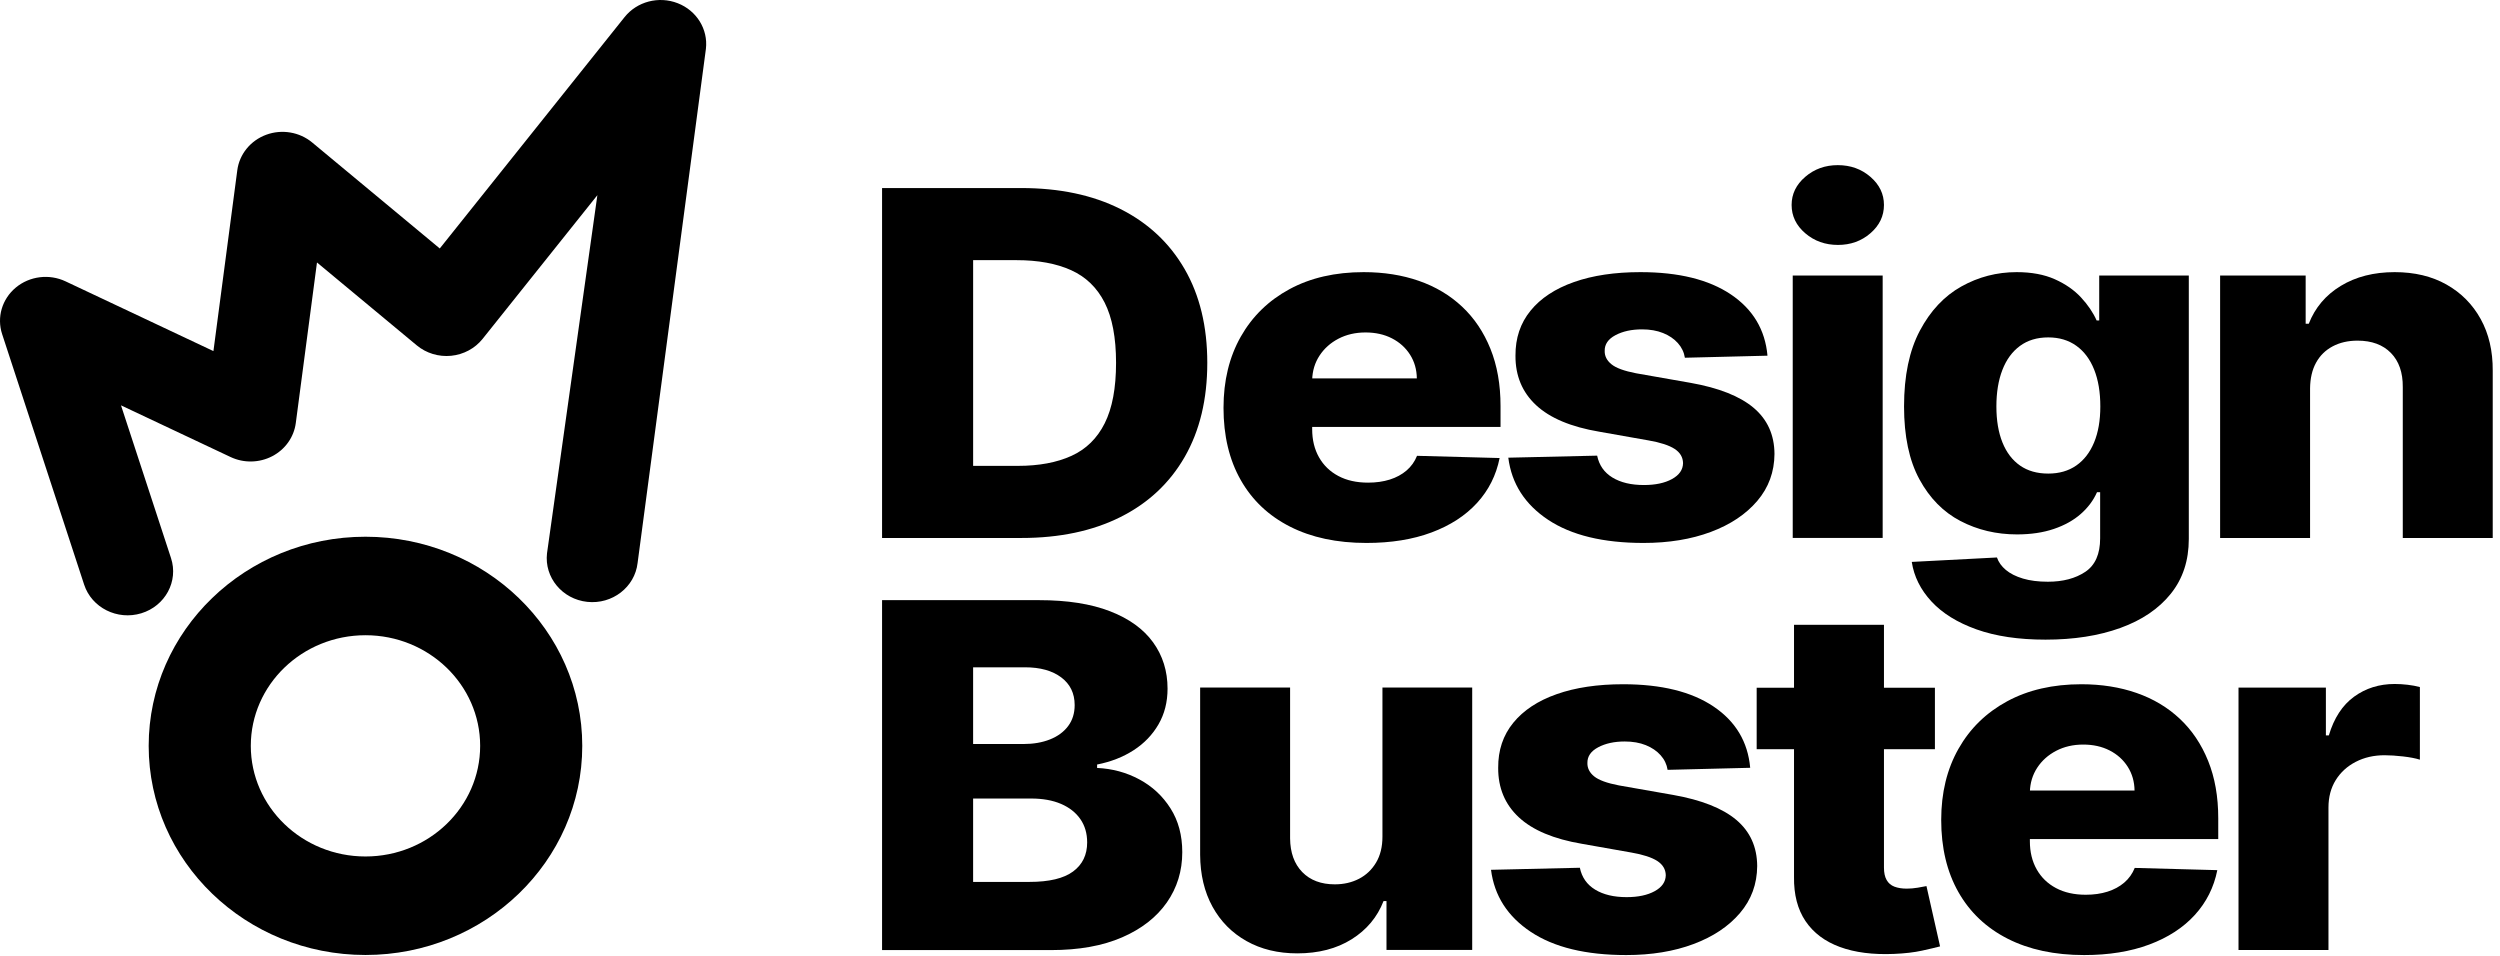
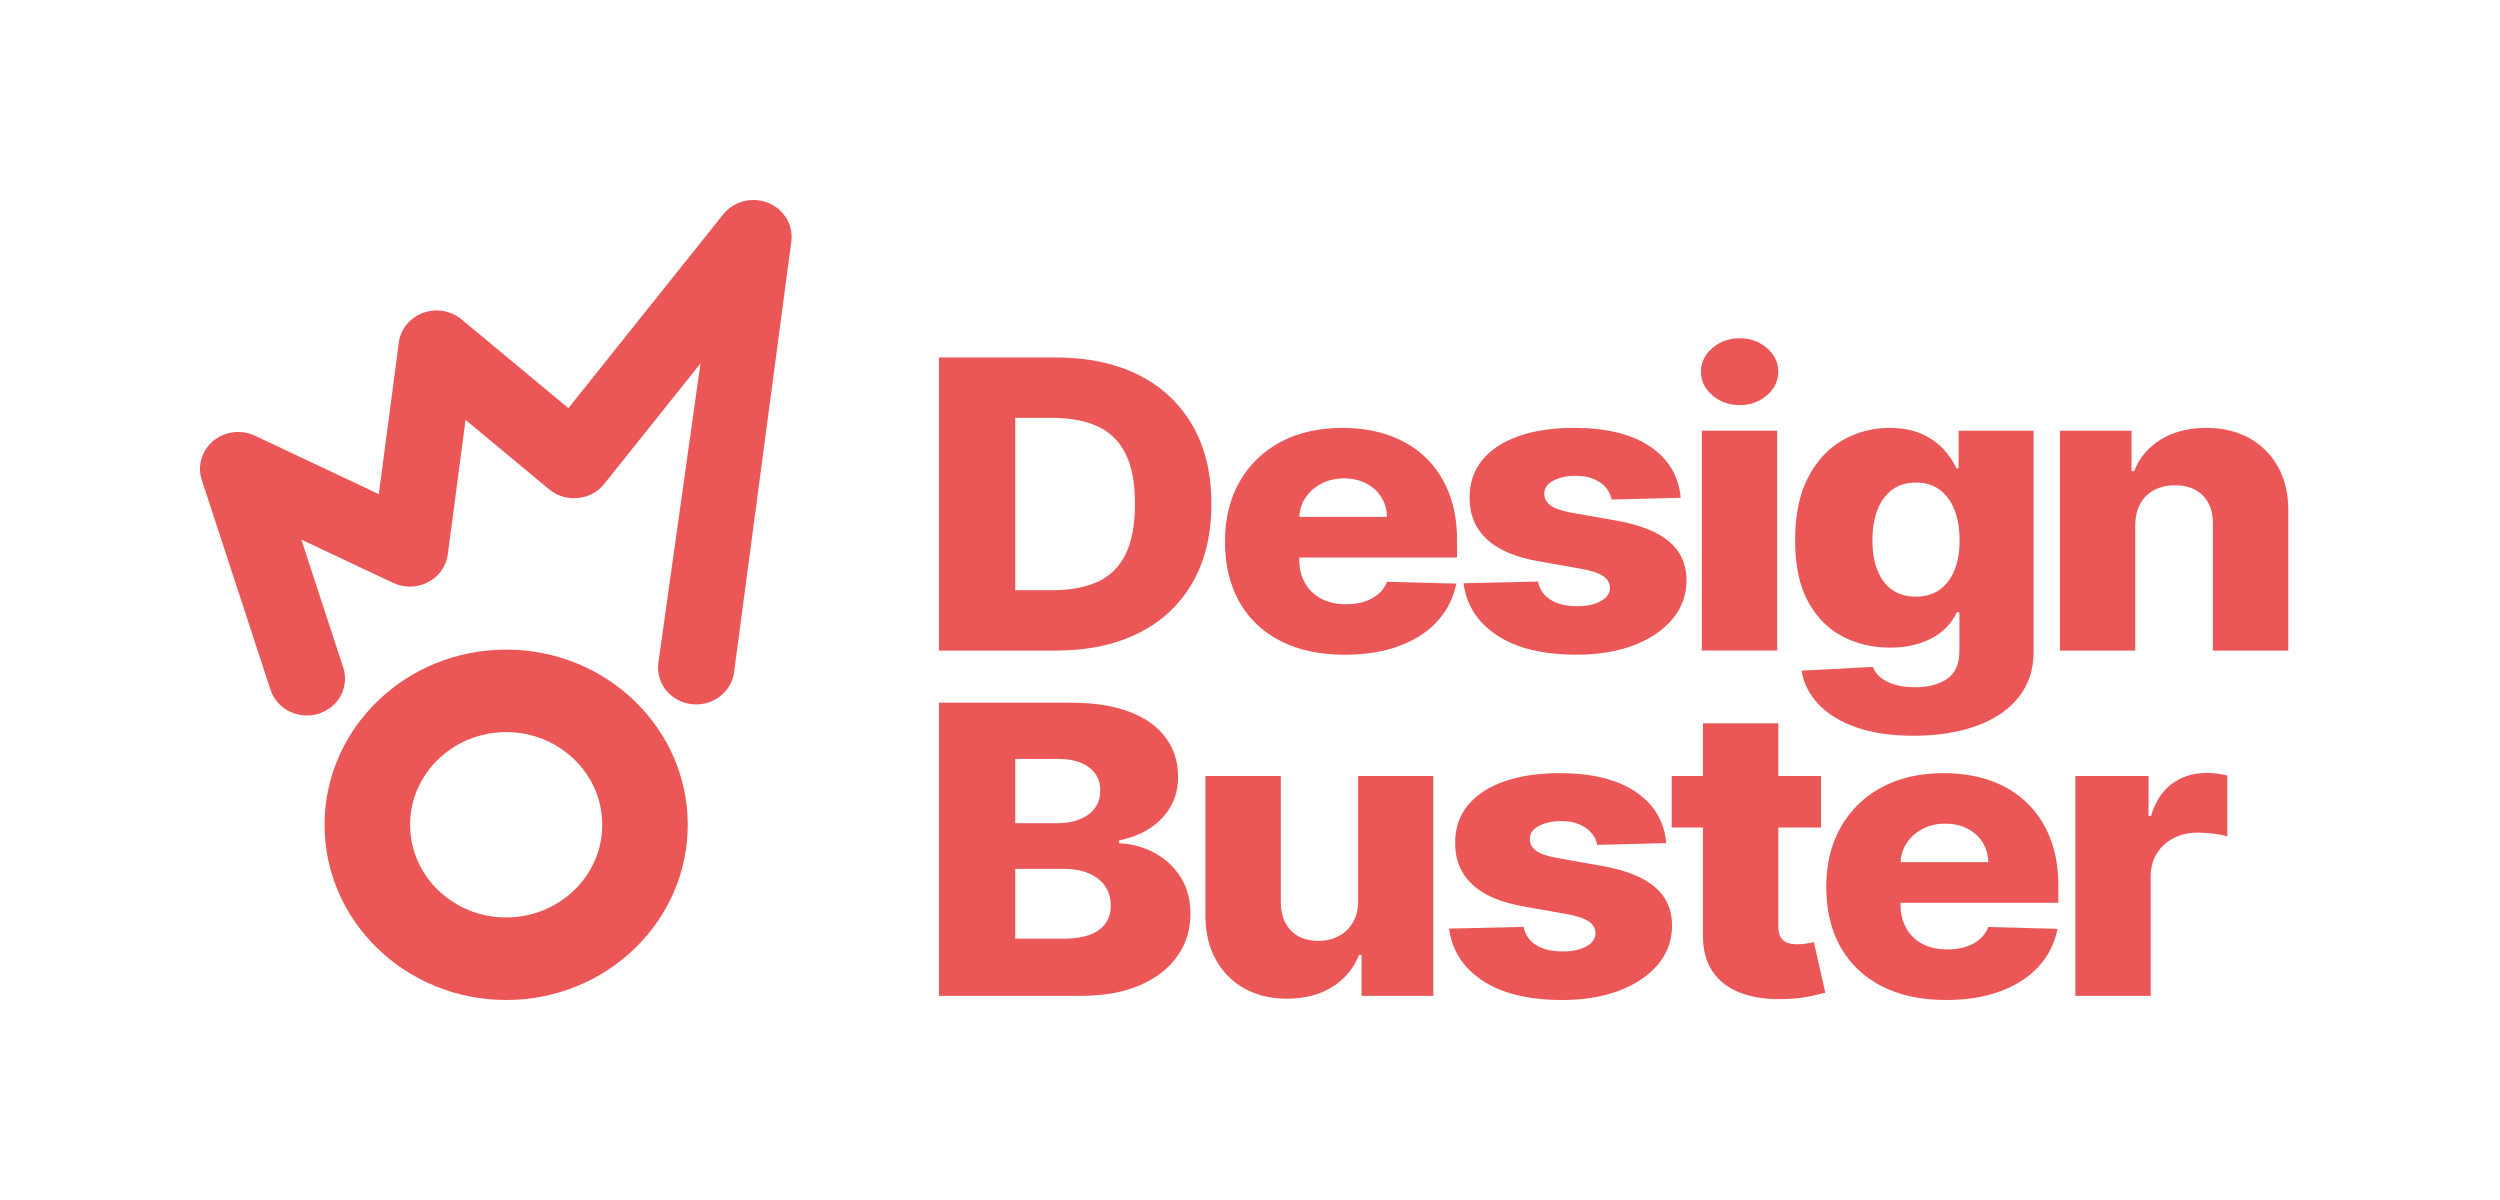
- <svg xmlns="http://www.w3.org/2000/svg" width="178" height="68" viewBox="0 0 178 68" fill="none">
-   <path fill-rule="evenodd" clip-rule="evenodd" d="M26.022 38.215C34.541 38.215 41.457 44.887 41.457 53.105C41.457 61.323 34.541 67.995 26.022 67.995C17.503 67.995 10.586 61.323 10.586 53.105C10.586 44.887 17.503 38.215 26.022 38.215ZM26.022 45.228C30.528 45.228 34.187 48.758 34.187 53.105C34.187 57.452 30.528 60.981 26.022 60.981C21.515 60.981 17.857 57.452 17.857 53.105C17.857 48.758 21.515 45.228 26.022 45.228Z" fill="black" />
-   <path fill-rule="evenodd" clip-rule="evenodd" d="M12.177 39.739L8.615 28.861C8.615 28.861 16.417 32.54 16.417 32.54C17.357 32.984 18.461 32.962 19.382 32.483C20.303 32.004 20.928 31.125 21.06 30.124L22.569 18.688L29.674 24.59C30.349 25.151 31.234 25.419 32.12 25.332C33.007 25.244 33.817 24.809 34.361 24.128L42.533 13.896L38.947 39.397C38.75 41.114 40.034 42.662 41.813 42.853C43.593 43.044 45.198 41.805 45.396 40.088L50.261 3.475C50.422 2.08 49.6 0.753 48.251 0.228C46.902 -0.298 45.356 0.108 44.468 1.22L31.312 17.691L22.229 10.146C21.325 9.395 20.064 9.183 18.95 9.596C17.835 10.009 17.045 10.98 16.895 12.123L15.196 24.998L4.669 20.033C3.503 19.483 2.11 19.657 1.127 20.473C0.144 21.29 -0.24 22.593 0.151 23.787L5.99 41.624C6.529 43.271 8.353 44.186 10.06 43.666C11.767 43.146 12.716 41.386 12.177 39.739Z" fill="black" />
-   <path d="M72.718 38.304H62.803V13.389H72.705C75.438 13.389 77.793 13.886 79.771 14.88C81.748 15.873 83.274 17.301 84.348 19.162C85.422 21.023 85.959 23.247 85.959 25.834C85.959 28.43 85.424 30.66 84.355 32.525C83.285 34.391 81.759 35.82 79.777 36.813C77.795 37.807 75.442 38.304 72.718 38.304ZM69.287 33.17H72.469C73.971 33.17 75.243 32.933 76.287 32.458C77.33 31.984 78.121 31.209 78.657 30.135C79.195 29.06 79.463 27.627 79.463 25.834C79.463 24.042 79.192 22.613 78.651 21.546C78.11 20.48 77.313 19.709 76.261 19.235C75.209 18.76 73.914 18.523 72.377 18.523H69.287V33.17Z" fill="black" />
-   <path d="M97.291 38.658C95.186 38.658 93.372 38.271 91.849 37.496C90.325 36.722 89.155 35.615 88.339 34.175C87.522 32.736 87.114 31.022 87.114 29.035C87.114 27.105 87.525 25.416 88.345 23.968C89.166 22.521 90.323 21.394 91.816 20.587C93.309 19.78 95.069 19.376 97.094 19.376C98.526 19.376 99.836 19.583 101.023 19.997C102.211 20.41 103.237 21.023 104.101 21.834C104.966 22.645 105.638 23.644 106.118 24.832C106.598 26.02 106.838 27.381 106.838 28.914V30.398H89.354V26.943H100.879C100.871 26.31 100.709 25.747 100.395 25.252C100.08 24.757 99.65 24.37 99.105 24.09C98.559 23.81 97.932 23.671 97.225 23.671C96.509 23.671 95.867 23.819 95.3 24.114C94.732 24.41 94.283 24.812 93.951 25.319C93.619 25.826 93.445 26.4 93.427 27.04V30.556C93.427 31.318 93.588 31.985 93.912 32.557C94.235 33.129 94.693 33.573 95.287 33.889C95.88 34.206 96.588 34.364 97.409 34.364C97.976 34.364 98.491 34.291 98.954 34.145C99.417 33.999 99.814 33.784 100.146 33.5C100.478 33.216 100.726 32.867 100.892 32.454L106.773 32.612C106.528 33.837 105.994 34.901 105.169 35.805C104.343 36.709 103.263 37.411 101.927 37.91C100.591 38.409 99.046 38.658 97.291 38.658Z" fill="black" />
-   <path d="M125.845 25.325L119.964 25.471C119.903 25.082 119.737 24.735 119.467 24.431C119.196 24.127 118.844 23.887 118.412 23.713C117.98 23.539 117.48 23.451 116.913 23.451C116.17 23.451 115.54 23.589 115.02 23.865C114.501 24.141 114.245 24.514 114.254 24.984C114.245 25.349 114.405 25.666 114.732 25.933C115.059 26.201 115.647 26.416 116.493 26.578L120.37 27.259C122.378 27.616 123.874 28.208 124.856 29.035C125.838 29.863 126.334 30.957 126.343 32.32C126.334 33.601 125.926 34.716 125.118 35.665C124.31 36.614 123.208 37.35 121.811 37.873C120.414 38.396 118.816 38.658 117.017 38.658C114.145 38.658 111.881 38.108 110.227 37.01C108.572 35.911 107.627 34.437 107.391 32.587L113.717 32.442C113.857 33.123 114.219 33.642 114.804 33.999C115.389 34.356 116.136 34.534 117.044 34.534C117.864 34.534 118.532 34.392 119.047 34.108C119.563 33.824 119.825 33.447 119.833 32.977C119.825 32.555 119.624 32.217 119.231 31.961C118.838 31.706 118.222 31.505 117.384 31.359L113.874 30.738C111.857 30.398 110.355 29.767 109.369 28.847C108.382 27.926 107.893 26.752 107.902 25.325C107.893 24.076 108.251 23.008 108.976 22.119C109.7 21.231 110.731 20.552 112.067 20.082C113.403 19.611 114.979 19.376 116.795 19.376C119.519 19.376 121.667 19.905 123.239 20.964C124.81 22.022 125.679 23.476 125.845 25.325Z" fill="black" />
-   <path d="M127.642 38.303V19.617H134.046V38.303H127.642ZM130.864 17.439C129.956 17.439 129.179 17.162 128.532 16.606C127.886 16.051 127.563 15.38 127.563 14.593C127.563 13.814 127.886 13.147 128.532 12.592C129.179 12.036 129.951 11.758 130.851 11.758C131.759 11.758 132.534 12.036 133.175 12.592C133.817 13.147 134.138 13.814 134.138 14.593C134.138 15.38 133.817 16.051 133.175 16.606C132.534 17.162 131.763 17.439 130.864 17.439Z" fill="black" />
-   <path d="M145.64 45.543C143.728 45.543 142.091 45.3 140.728 44.813C139.366 44.327 138.297 43.664 137.52 42.825C136.743 41.985 136.275 41.046 136.118 40.008L142.182 39.692C142.296 40.025 142.507 40.321 142.817 40.58C143.127 40.84 143.533 41.044 144.035 41.194C144.538 41.344 145.129 41.419 145.81 41.419C146.884 41.419 147.773 41.184 148.475 40.714C149.178 40.243 149.53 39.449 149.53 38.33V35.045H149.307C149.054 35.621 148.67 36.136 148.155 36.59C147.639 37.044 147 37.401 146.236 37.66C145.472 37.92 144.596 38.05 143.61 38.05C142.143 38.05 140.801 37.731 139.582 37.095C138.364 36.458 137.391 35.469 136.662 34.126C135.933 32.784 135.568 31.055 135.568 28.938C135.568 26.756 135.944 24.958 136.695 23.543C137.445 22.128 138.43 21.079 139.648 20.398C140.866 19.717 142.178 19.376 143.584 19.376C144.64 19.376 145.546 19.544 146.301 19.881C147.057 20.218 147.679 20.649 148.168 21.177C148.657 21.704 149.028 22.251 149.281 22.819H149.464V19.619H155.843V38.378C155.843 39.911 155.415 41.211 154.559 42.277C153.703 43.343 152.507 44.154 150.97 44.71C149.434 45.266 147.657 45.543 145.64 45.543ZM145.836 33.719C146.614 33.719 147.277 33.528 147.827 33.147C148.377 32.766 148.801 32.219 149.098 31.505C149.394 30.791 149.543 29.936 149.543 28.938C149.543 27.924 149.397 27.05 149.104 26.316C148.812 25.582 148.388 25.017 147.834 24.619C147.279 24.222 146.614 24.023 145.836 24.023C145.042 24.023 144.369 24.226 143.819 24.631C143.269 25.037 142.852 25.607 142.569 26.341C142.285 27.075 142.143 27.94 142.143 28.938C142.143 29.936 142.287 30.791 142.575 31.505C142.863 32.219 143.28 32.766 143.826 33.147C144.372 33.528 145.042 33.719 145.836 33.719Z" fill="black" />
-   <path d="M164.477 27.648V38.305H158.072V19.619H164.163V23.05H164.385C164.831 21.907 165.59 21.008 166.664 20.355C167.738 19.703 169.017 19.376 170.502 19.376C171.916 19.376 173.145 19.67 174.188 20.258C175.232 20.846 176.044 21.665 176.625 22.715C177.205 23.766 177.491 24.992 177.482 26.395V38.305H171.078V27.563C171.087 26.525 170.805 25.714 170.233 25.13C169.661 24.546 168.869 24.254 167.856 24.254C167.184 24.254 166.592 24.39 166.081 24.662C165.571 24.934 165.178 25.321 164.903 25.824C164.627 26.326 164.486 26.935 164.477 27.648Z" fill="black" />
-   <path d="M62.803 67.646V42.731H73.988C75.996 42.731 77.679 42.995 79.037 43.522C80.395 44.049 81.416 44.787 82.102 45.736C82.787 46.685 83.13 47.784 83.13 49.033C83.13 49.982 82.916 50.827 82.488 51.569C82.06 52.311 81.471 52.926 80.72 53.412C79.969 53.899 79.1 54.24 78.114 54.434V54.678C79.196 54.726 80.198 54.998 81.119 55.493C82.041 55.987 82.781 56.675 83.339 57.555C83.898 58.434 84.178 59.475 84.178 60.675C84.178 62.013 83.811 63.207 83.078 64.258C82.344 65.308 81.283 66.135 79.895 66.739C78.507 67.343 76.821 67.646 74.839 67.646H62.803ZM69.286 62.792H73.294C74.7 62.792 75.737 62.544 76.404 62.05C77.072 61.555 77.406 60.866 77.406 59.982C77.406 59.341 77.245 58.787 76.922 58.321C76.599 57.855 76.14 57.494 75.547 57.238C74.953 56.983 74.241 56.855 73.412 56.855H69.286V62.792ZM69.286 52.974H72.875C73.582 52.974 74.211 52.865 74.761 52.646C75.311 52.427 75.741 52.111 76.051 51.697C76.361 51.283 76.516 50.785 76.516 50.201C76.516 49.365 76.197 48.709 75.56 48.23C74.922 47.752 74.062 47.512 72.98 47.512H69.286V52.974Z" fill="black" />
-   <path d="M98.43 59.571V48.951H104.821V67.637H98.718V64.158H98.508C98.063 65.301 97.305 66.207 96.236 66.876C95.166 67.546 93.876 67.88 92.366 67.88C90.995 67.88 89.79 67.588 88.751 67.004C87.712 66.42 86.904 65.603 86.328 64.553C85.751 63.503 85.459 62.272 85.45 60.861V48.951H91.855V59.693C91.864 60.707 92.152 61.505 92.719 62.09C93.287 62.673 94.059 62.965 95.037 62.965C95.675 62.965 96.249 62.834 96.76 62.57C97.27 62.306 97.676 61.921 97.978 61.414C98.279 60.907 98.43 60.293 98.43 59.571Z" fill="black" />
-   <path d="M124.614 54.667L118.734 54.813C118.673 54.424 118.507 54.077 118.236 53.773C117.965 53.469 117.614 53.23 117.182 53.055C116.749 52.881 116.25 52.794 115.682 52.794C114.94 52.794 114.309 52.931 113.79 53.207C113.27 53.483 113.015 53.856 113.023 54.326C113.015 54.691 113.174 55.008 113.501 55.275C113.829 55.543 114.416 55.758 115.263 55.92L119.14 56.601C121.148 56.958 122.643 57.55 123.626 58.377C124.608 59.205 125.103 60.3 125.112 61.662C125.103 62.943 124.695 64.059 123.887 65.007C123.08 65.956 121.977 66.692 120.58 67.215C119.183 67.739 117.585 68 115.787 68C112.914 68 110.651 67.451 108.996 66.352C107.341 65.253 106.396 63.779 106.16 61.93L112.486 61.784C112.626 62.465 112.988 62.984 113.573 63.341C114.158 63.698 114.905 63.876 115.813 63.876C116.634 63.876 117.302 63.734 117.817 63.45C118.332 63.166 118.594 62.789 118.603 62.319C118.594 61.897 118.393 61.559 118 61.303C117.607 61.048 116.992 60.847 116.154 60.701L112.644 60.081C110.627 59.74 109.125 59.109 108.138 58.189C107.151 57.268 106.662 56.094 106.671 54.667C106.662 53.418 107.02 52.35 107.745 51.462C108.47 50.574 109.5 49.894 110.836 49.424C112.172 48.953 113.748 48.718 115.564 48.718C118.288 48.718 120.436 49.248 122.008 50.306C123.58 51.364 124.448 52.818 124.614 54.667Z" fill="black" />
-   <path d="M137.766 48.965V53.344H125.075V48.965H137.766ZM127.734 44.488H134.138V61.775C134.138 62.14 134.201 62.434 134.328 62.657C134.455 62.88 134.64 63.038 134.885 63.131C135.129 63.224 135.422 63.271 135.762 63.271C136.007 63.271 136.266 63.249 136.541 63.204C136.817 63.16 137.024 63.121 137.164 63.089L138.133 67.383C137.827 67.464 137.397 67.565 136.843 67.687C136.288 67.809 135.627 67.886 134.859 67.918C133.357 67.983 132.071 67.819 131.001 67.425C129.932 67.032 129.115 66.418 128.552 65.582C127.989 64.747 127.716 63.697 127.734 62.432V44.488Z" fill="black" />
-   <path d="M148.391 68C146.287 68 144.473 67.613 142.949 66.838C141.425 66.064 140.255 64.957 139.439 63.517C138.623 62.078 138.214 60.364 138.214 58.377C138.214 56.447 138.625 54.758 139.446 53.311C140.266 51.863 141.423 50.736 142.916 49.929C144.409 49.122 146.169 48.718 148.194 48.718C149.626 48.718 150.936 48.925 152.124 49.339C153.311 49.752 154.337 50.365 155.201 51.176C156.066 51.987 156.738 52.986 157.218 54.174C157.699 55.363 157.939 56.723 157.939 58.256V59.74H140.454V56.285H151.98C151.971 55.653 151.809 55.089 151.495 54.594C151.181 54.099 150.751 53.712 150.205 53.432C149.659 53.153 149.033 53.013 148.325 53.013C147.609 53.013 146.968 53.161 146.4 53.457C145.833 53.753 145.383 54.154 145.051 54.661C144.719 55.168 144.545 55.742 144.527 56.382V59.898C144.527 60.66 144.689 61.328 145.012 61.899C145.335 62.471 145.793 62.915 146.387 63.231C146.981 63.548 147.688 63.706 148.509 63.706C149.076 63.706 149.591 63.633 150.054 63.487C150.517 63.341 150.914 63.126 151.246 62.842C151.578 62.558 151.827 62.209 151.993 61.796L157.873 61.954C157.629 63.179 157.094 64.243 156.269 65.147C155.444 66.052 154.363 66.753 153.027 67.252C151.691 67.751 150.146 68 148.391 68Z" fill="black" />
-   <path d="M159.382 67.641V48.956H165.603V52.362H165.813C166.18 51.129 166.778 50.211 167.607 49.607C168.437 49.002 169.401 48.7 170.502 48.7C170.798 48.7 171.104 48.718 171.418 48.755C171.733 48.791 172.025 48.846 172.296 48.919V54.089C171.99 53.992 171.591 53.915 171.098 53.858C170.604 53.802 170.165 53.773 169.781 53.773C169.022 53.773 168.338 53.929 167.732 54.242C167.125 54.554 166.649 54.988 166.304 55.543C165.959 56.099 165.787 56.75 165.787 57.496V67.641H159.382Z" fill="black" />
+ <svg xmlns="http://www.w3.org/2000/svg" width="50" height="24" viewBox="0 0 50 24" fill="none">
+   <path fill-rule="evenodd" clip-rule="evenodd" d="M10.123 12.992C12.128 12.992 13.755 14.562 13.755 16.496C13.755 18.43 12.128 20 10.123 20C8.118 20 6.491 18.43 6.491 16.496C6.491 14.562 8.118 12.992 10.123 12.992ZM10.123 14.642C11.184 14.642 12.045 15.473 12.045 16.496C12.045 17.519 11.184 18.349 10.123 18.349C9.063 18.349 8.202 17.519 8.202 16.496C8.202 15.473 9.063 14.642 10.123 14.642Z" fill="#EB5757" />
+   <path fill-rule="evenodd" clip-rule="evenodd" d="M6.865 13.352L6.027 10.792C6.027 10.792 7.863 11.658 7.863 11.658C8.085 11.762 8.344 11.757 8.561 11.644C8.778 11.531 8.925 11.325 8.956 11.089L9.311 8.398L10.983 9.787C11.142 9.919 11.35 9.982 11.559 9.961C11.767 9.941 11.958 9.838 12.086 9.678L14.009 7.27L13.165 13.271C13.119 13.675 13.421 14.04 13.84 14.084C14.258 14.129 14.636 13.838 14.683 13.434L15.828 4.818C15.866 4.49 15.672 4.177 15.355 4.054C15.037 3.93 14.673 4.025 14.464 4.287L11.368 8.163L9.231 6.388C9.018 6.211 8.722 6.161 8.459 6.258C8.197 6.355 8.011 6.584 7.976 6.853L7.576 9.883L5.099 8.714C4.824 8.585 4.497 8.626 4.265 8.818C4.034 9.01 3.944 9.317 4.035 9.598L5.41 13.795C5.536 14.183 5.966 14.398 6.367 14.276C6.769 14.153 6.992 13.739 6.865 13.352Z" fill="#EB5757" />
+   <path d="M21.112 13.012H18.779V7.149H21.109C21.752 7.149 22.306 7.266 22.772 7.499C23.237 7.733 23.596 8.069 23.849 8.507C24.102 8.945 24.228 9.469 24.228 10.077C24.228 10.688 24.102 11.213 23.851 11.652C23.599 12.091 23.24 12.427 22.773 12.661C22.307 12.895 21.753 13.012 21.112 13.012ZM20.305 11.804H21.053C21.407 11.804 21.706 11.748 21.952 11.636C22.198 11.524 22.384 11.342 22.51 11.089C22.636 10.836 22.699 10.499 22.699 10.077C22.699 9.656 22.636 9.319 22.508 9.068C22.381 8.817 22.193 8.636 21.946 8.524C21.698 8.413 21.394 8.357 21.032 8.357H20.305V11.804Z" fill="#EB5757" />
+   <path d="M26.895 13.095C26.399 13.095 25.972 13.004 25.614 12.822C25.255 12.639 24.98 12.379 24.788 12.04C24.596 11.701 24.5 11.298 24.5 10.831C24.5 10.376 24.596 9.979 24.789 9.638C24.983 9.298 25.255 9.032 25.606 8.842C25.957 8.653 26.372 8.558 26.848 8.558C27.185 8.558 27.493 8.606 27.773 8.704C28.052 8.801 28.294 8.945 28.497 9.136C28.701 9.327 28.859 9.562 28.972 9.842C29.085 10.121 29.141 10.441 29.141 10.802V11.151H25.027V10.338H27.739C27.737 10.189 27.699 10.057 27.625 9.94C27.551 9.824 27.45 9.733 27.321 9.667C27.193 9.601 27.046 9.568 26.879 9.568C26.711 9.568 26.56 9.603 26.426 9.673C26.292 9.742 26.187 9.837 26.108 9.956C26.03 10.075 25.989 10.21 25.985 10.361V11.188C25.985 11.368 26.023 11.525 26.099 11.659C26.175 11.794 26.283 11.898 26.423 11.973C26.563 12.047 26.729 12.085 26.922 12.085C27.056 12.085 27.177 12.067 27.286 12.033C27.395 11.999 27.488 11.948 27.566 11.881C27.645 11.814 27.703 11.732 27.742 11.635L29.126 11.672C29.068 11.96 28.942 12.211 28.748 12.424C28.554 12.637 28.3 12.802 27.985 12.919C27.671 13.036 27.308 13.095 26.895 13.095Z" fill="#EB5757" />
+   <path d="M33.614 9.956L32.23 9.991C32.216 9.899 32.177 9.818 32.113 9.746C32.049 9.674 31.967 9.618 31.865 9.577C31.763 9.536 31.646 9.516 31.512 9.516C31.337 9.516 31.189 9.548 31.067 9.613C30.944 9.678 30.884 9.766 30.886 9.876C30.884 9.962 30.922 10.037 30.999 10.1C31.076 10.163 31.214 10.213 31.413 10.251L32.326 10.412C32.798 10.496 33.15 10.635 33.381 10.83C33.612 11.024 33.729 11.282 33.731 11.602C33.729 11.904 33.633 12.166 33.443 12.39C33.253 12.613 32.993 12.786 32.665 12.909C32.336 13.033 31.96 13.094 31.537 13.094C30.861 13.094 30.328 12.965 29.939 12.706C29.549 12.447 29.327 12.101 29.271 11.665L30.76 11.631C30.793 11.791 30.878 11.914 31.016 11.998C31.154 12.082 31.329 12.124 31.543 12.124C31.736 12.124 31.893 12.09 32.014 12.023C32.136 11.957 32.197 11.868 32.199 11.757C32.197 11.658 32.15 11.578 32.058 11.518C31.965 11.458 31.82 11.411 31.623 11.376L30.797 11.23C30.322 11.15 29.969 11.002 29.737 10.785C29.505 10.569 29.39 10.292 29.392 9.956C29.39 9.663 29.474 9.411 29.644 9.202C29.815 8.993 30.057 8.833 30.372 8.723C30.686 8.612 31.057 8.557 31.484 8.557C32.125 8.557 32.631 8.681 33.001 8.93C33.37 9.179 33.575 9.521 33.614 9.956Z" fill="#EB5757" />
+   <path d="M34.037 13.011V8.614H35.544V13.011H34.037ZM34.795 8.102C34.582 8.102 34.399 8.036 34.247 7.906C34.095 7.775 34.019 7.617 34.019 7.432C34.019 7.249 34.095 7.092 34.247 6.961C34.399 6.83 34.581 6.765 34.792 6.765C35.006 6.765 35.188 6.83 35.339 6.961C35.49 7.092 35.566 7.249 35.566 7.432C35.566 7.617 35.49 7.775 35.339 7.906C35.188 8.036 35.007 8.102 34.795 8.102Z" fill="#EB5757" />
+   <path d="M38.272 14.715C37.822 14.715 37.437 14.658 37.116 14.544C36.796 14.429 36.544 14.273 36.361 14.076C36.178 13.878 36.069 13.657 36.032 13.413L37.459 13.338C37.485 13.417 37.535 13.486 37.608 13.547C37.681 13.608 37.776 13.657 37.895 13.692C38.013 13.727 38.152 13.745 38.312 13.745C38.565 13.745 38.774 13.69 38.94 13.579C39.105 13.468 39.188 13.281 39.188 13.018V12.245H39.135C39.076 12.38 38.985 12.502 38.864 12.608C38.743 12.715 38.592 12.799 38.412 12.86C38.233 12.921 38.027 12.952 37.794 12.952C37.449 12.952 37.133 12.877 36.847 12.727C36.56 12.577 36.331 12.345 36.159 12.029C35.988 11.713 35.902 11.306 35.902 10.808C35.902 10.294 35.99 9.871 36.167 9.538C36.344 9.205 36.575 8.958 36.862 8.798C37.149 8.638 37.458 8.558 37.788 8.558C38.037 8.558 38.25 8.597 38.428 8.676C38.606 8.756 38.752 8.857 38.867 8.981C38.982 9.105 39.069 9.234 39.129 9.368H39.172V8.615H40.673V13.029C40.673 13.39 40.572 13.696 40.371 13.947C40.17 14.198 39.888 14.389 39.527 14.519C39.165 14.65 38.747 14.715 38.272 14.715ZM38.318 11.933C38.501 11.933 38.657 11.888 38.787 11.798C38.916 11.709 39.016 11.58 39.086 11.412C39.156 11.244 39.191 11.043 39.191 10.808C39.191 10.569 39.156 10.364 39.087 10.191C39.019 10.018 38.919 9.885 38.788 9.791C38.658 9.698 38.501 9.651 38.318 9.651C38.131 9.651 37.973 9.699 37.844 9.794C37.714 9.89 37.616 10.024 37.549 10.197C37.483 10.369 37.449 10.573 37.449 10.808C37.449 11.043 37.483 11.244 37.551 11.412C37.619 11.58 37.717 11.709 37.845 11.798C37.974 11.888 38.131 11.933 38.318 11.933Z" fill="#EB5757" />
+   <path d="M42.705 10.504V13.012H41.198V8.615H42.631V9.422H42.683C42.788 9.153 42.967 8.942 43.22 8.788C43.472 8.634 43.773 8.558 44.123 8.558C44.456 8.558 44.745 8.627 44.99 8.765C45.236 8.903 45.427 9.096 45.564 9.343C45.7 9.591 45.767 9.879 45.766 10.209V13.012H44.258V10.484C44.26 10.24 44.194 10.049 44.059 9.912C43.925 9.774 43.739 9.706 43.5 9.706C43.342 9.706 43.203 9.738 43.083 9.801C42.962 9.865 42.87 9.957 42.805 10.075C42.74 10.193 42.707 10.336 42.705 10.504Z" fill="#EB5757" />
+   <path d="M18.779 19.917V14.054H21.411C21.884 14.054 22.28 14.116 22.599 14.24C22.919 14.364 23.159 14.537 23.32 14.761C23.482 14.984 23.562 15.243 23.562 15.537C23.562 15.76 23.512 15.959 23.411 16.134C23.311 16.308 23.172 16.453 22.995 16.567C22.819 16.682 22.614 16.762 22.382 16.808V16.865C22.637 16.876 22.872 16.94 23.089 17.057C23.306 17.173 23.48 17.335 23.612 17.542C23.743 17.749 23.809 17.994 23.809 18.276C23.809 18.591 23.723 18.872 23.55 19.119C23.377 19.366 23.128 19.561 22.801 19.703C22.474 19.846 22.078 19.917 21.611 19.917H18.779ZM20.305 18.774H21.248C21.578 18.774 21.823 18.716 21.98 18.6C22.137 18.483 22.215 18.321 22.215 18.113C22.215 17.962 22.177 17.832 22.102 17.722C22.025 17.613 21.918 17.528 21.778 17.468C21.638 17.407 21.471 17.377 21.276 17.377H20.305V18.774ZM20.305 16.464H21.149C21.316 16.464 21.463 16.438 21.593 16.387C21.722 16.335 21.824 16.261 21.896 16.164C21.969 16.066 22.006 15.949 22.006 15.811C22.006 15.615 21.931 15.46 21.781 15.348C21.631 15.235 21.428 15.179 21.174 15.179H20.305V16.464Z" fill="#EB5757" />
+   <path d="M27.163 18.019V15.52H28.667V19.917H27.231V19.098H27.181C27.076 19.367 26.898 19.58 26.647 19.738C26.395 19.895 26.091 19.974 25.736 19.974C25.413 19.974 25.13 19.905 24.885 19.768C24.641 19.63 24.451 19.438 24.315 19.191C24.179 18.944 24.11 18.654 24.108 18.322V15.52H25.616V18.047C25.618 18.286 25.686 18.474 25.819 18.611C25.953 18.749 26.134 18.817 26.365 18.817C26.515 18.817 26.65 18.786 26.77 18.724C26.89 18.662 26.986 18.572 27.056 18.452C27.127 18.333 27.163 18.189 27.163 18.019Z" fill="#EB5757" />
+   <path d="M33.325 16.862L31.941 16.897C31.927 16.805 31.888 16.724 31.824 16.652C31.76 16.58 31.678 16.524 31.576 16.483C31.474 16.442 31.357 16.422 31.223 16.422C31.048 16.422 30.9 16.454 30.778 16.519C30.655 16.584 30.595 16.672 30.597 16.782C30.595 16.868 30.633 16.943 30.71 17.006C30.787 17.069 30.925 17.119 31.125 17.157L32.037 17.318C32.509 17.402 32.861 17.541 33.092 17.736C33.324 17.93 33.44 18.188 33.442 18.509C33.44 18.81 33.344 19.073 33.154 19.296C32.964 19.519 32.705 19.692 32.376 19.815C32.047 19.939 31.671 20 31.248 20C30.572 20 30.039 19.871 29.65 19.612C29.26 19.354 29.038 19.007 28.982 18.572L30.471 18.537C30.504 18.698 30.589 18.82 30.727 18.904C30.864 18.988 31.04 19.029 31.254 19.029C31.447 19.029 31.604 18.996 31.726 18.929C31.847 18.863 31.908 18.774 31.91 18.663C31.908 18.564 31.861 18.484 31.769 18.424C31.676 18.364 31.531 18.317 31.334 18.282L30.508 18.136C30.033 18.056 29.68 17.908 29.448 17.691C29.216 17.475 29.101 17.198 29.103 16.862C29.101 16.569 29.185 16.317 29.355 16.108C29.526 15.899 29.768 15.739 30.083 15.629C30.397 15.518 30.768 15.463 31.195 15.463C31.836 15.463 32.342 15.587 32.712 15.836C33.082 16.085 33.286 16.427 33.325 16.862Z" fill="#EB5757" />
+   <path d="M36.42 15.52V16.55H33.434V15.52H36.42ZM34.059 14.466H35.566V18.534C35.566 18.62 35.581 18.689 35.611 18.741C35.641 18.794 35.684 18.831 35.742 18.853C35.8 18.875 35.868 18.886 35.949 18.886C36.006 18.886 36.067 18.881 36.132 18.87C36.197 18.86 36.245 18.851 36.278 18.843L36.506 19.854C36.434 19.873 36.333 19.897 36.203 19.925C36.072 19.954 35.917 19.972 35.736 19.98C35.382 19.995 35.08 19.956 34.828 19.864C34.576 19.771 34.384 19.627 34.252 19.43C34.119 19.233 34.055 18.986 34.059 18.689V14.466Z" fill="#EB5757" />
+   <path d="M38.92 20C38.425 20 37.998 19.909 37.639 19.727C37.281 19.544 37.006 19.284 36.813 18.945C36.621 18.606 36.525 18.203 36.525 17.736C36.525 17.281 36.622 16.884 36.815 16.543C37.008 16.203 37.28 15.937 37.632 15.747C37.983 15.557 38.397 15.463 38.874 15.463C39.211 15.463 39.519 15.511 39.798 15.608C40.078 15.706 40.319 15.85 40.523 16.041C40.726 16.232 40.884 16.467 40.997 16.747C41.11 17.026 41.167 17.346 41.167 17.707V18.056H37.052V17.243H39.765C39.763 17.094 39.724 16.962 39.651 16.845C39.577 16.729 39.475 16.638 39.347 16.572C39.219 16.506 39.071 16.473 38.905 16.473C38.736 16.473 38.585 16.508 38.452 16.578C38.318 16.647 38.212 16.742 38.134 16.861C38.056 16.98 38.015 17.115 38.011 17.266V18.093C38.011 18.273 38.049 18.43 38.125 18.564C38.201 18.699 38.309 18.803 38.449 18.878C38.588 18.952 38.755 18.989 38.948 18.989C39.081 18.989 39.203 18.972 39.312 18.938C39.42 18.904 39.514 18.853 39.592 18.786C39.67 18.719 39.729 18.637 39.768 18.54L41.151 18.577C41.094 18.865 40.968 19.116 40.774 19.329C40.58 19.541 40.325 19.707 40.011 19.824C39.697 19.941 39.333 20 38.92 20Z" fill="#EB5757" />
+   <path d="M41.507 19.917V15.52H42.971V16.321H43.02C43.106 16.031 43.247 15.815 43.442 15.673C43.638 15.53 43.865 15.459 44.123 15.459C44.193 15.459 44.265 15.464 44.339 15.472C44.413 15.481 44.482 15.494 44.546 15.511V16.728C44.474 16.705 44.38 16.686 44.264 16.673C44.148 16.66 44.044 16.653 43.954 16.653C43.775 16.653 43.614 16.69 43.472 16.763C43.329 16.837 43.217 16.939 43.136 17.07C43.054 17.2 43.014 17.354 43.014 17.529V19.917H41.507Z" fill="#EB5757" />
</svg>
